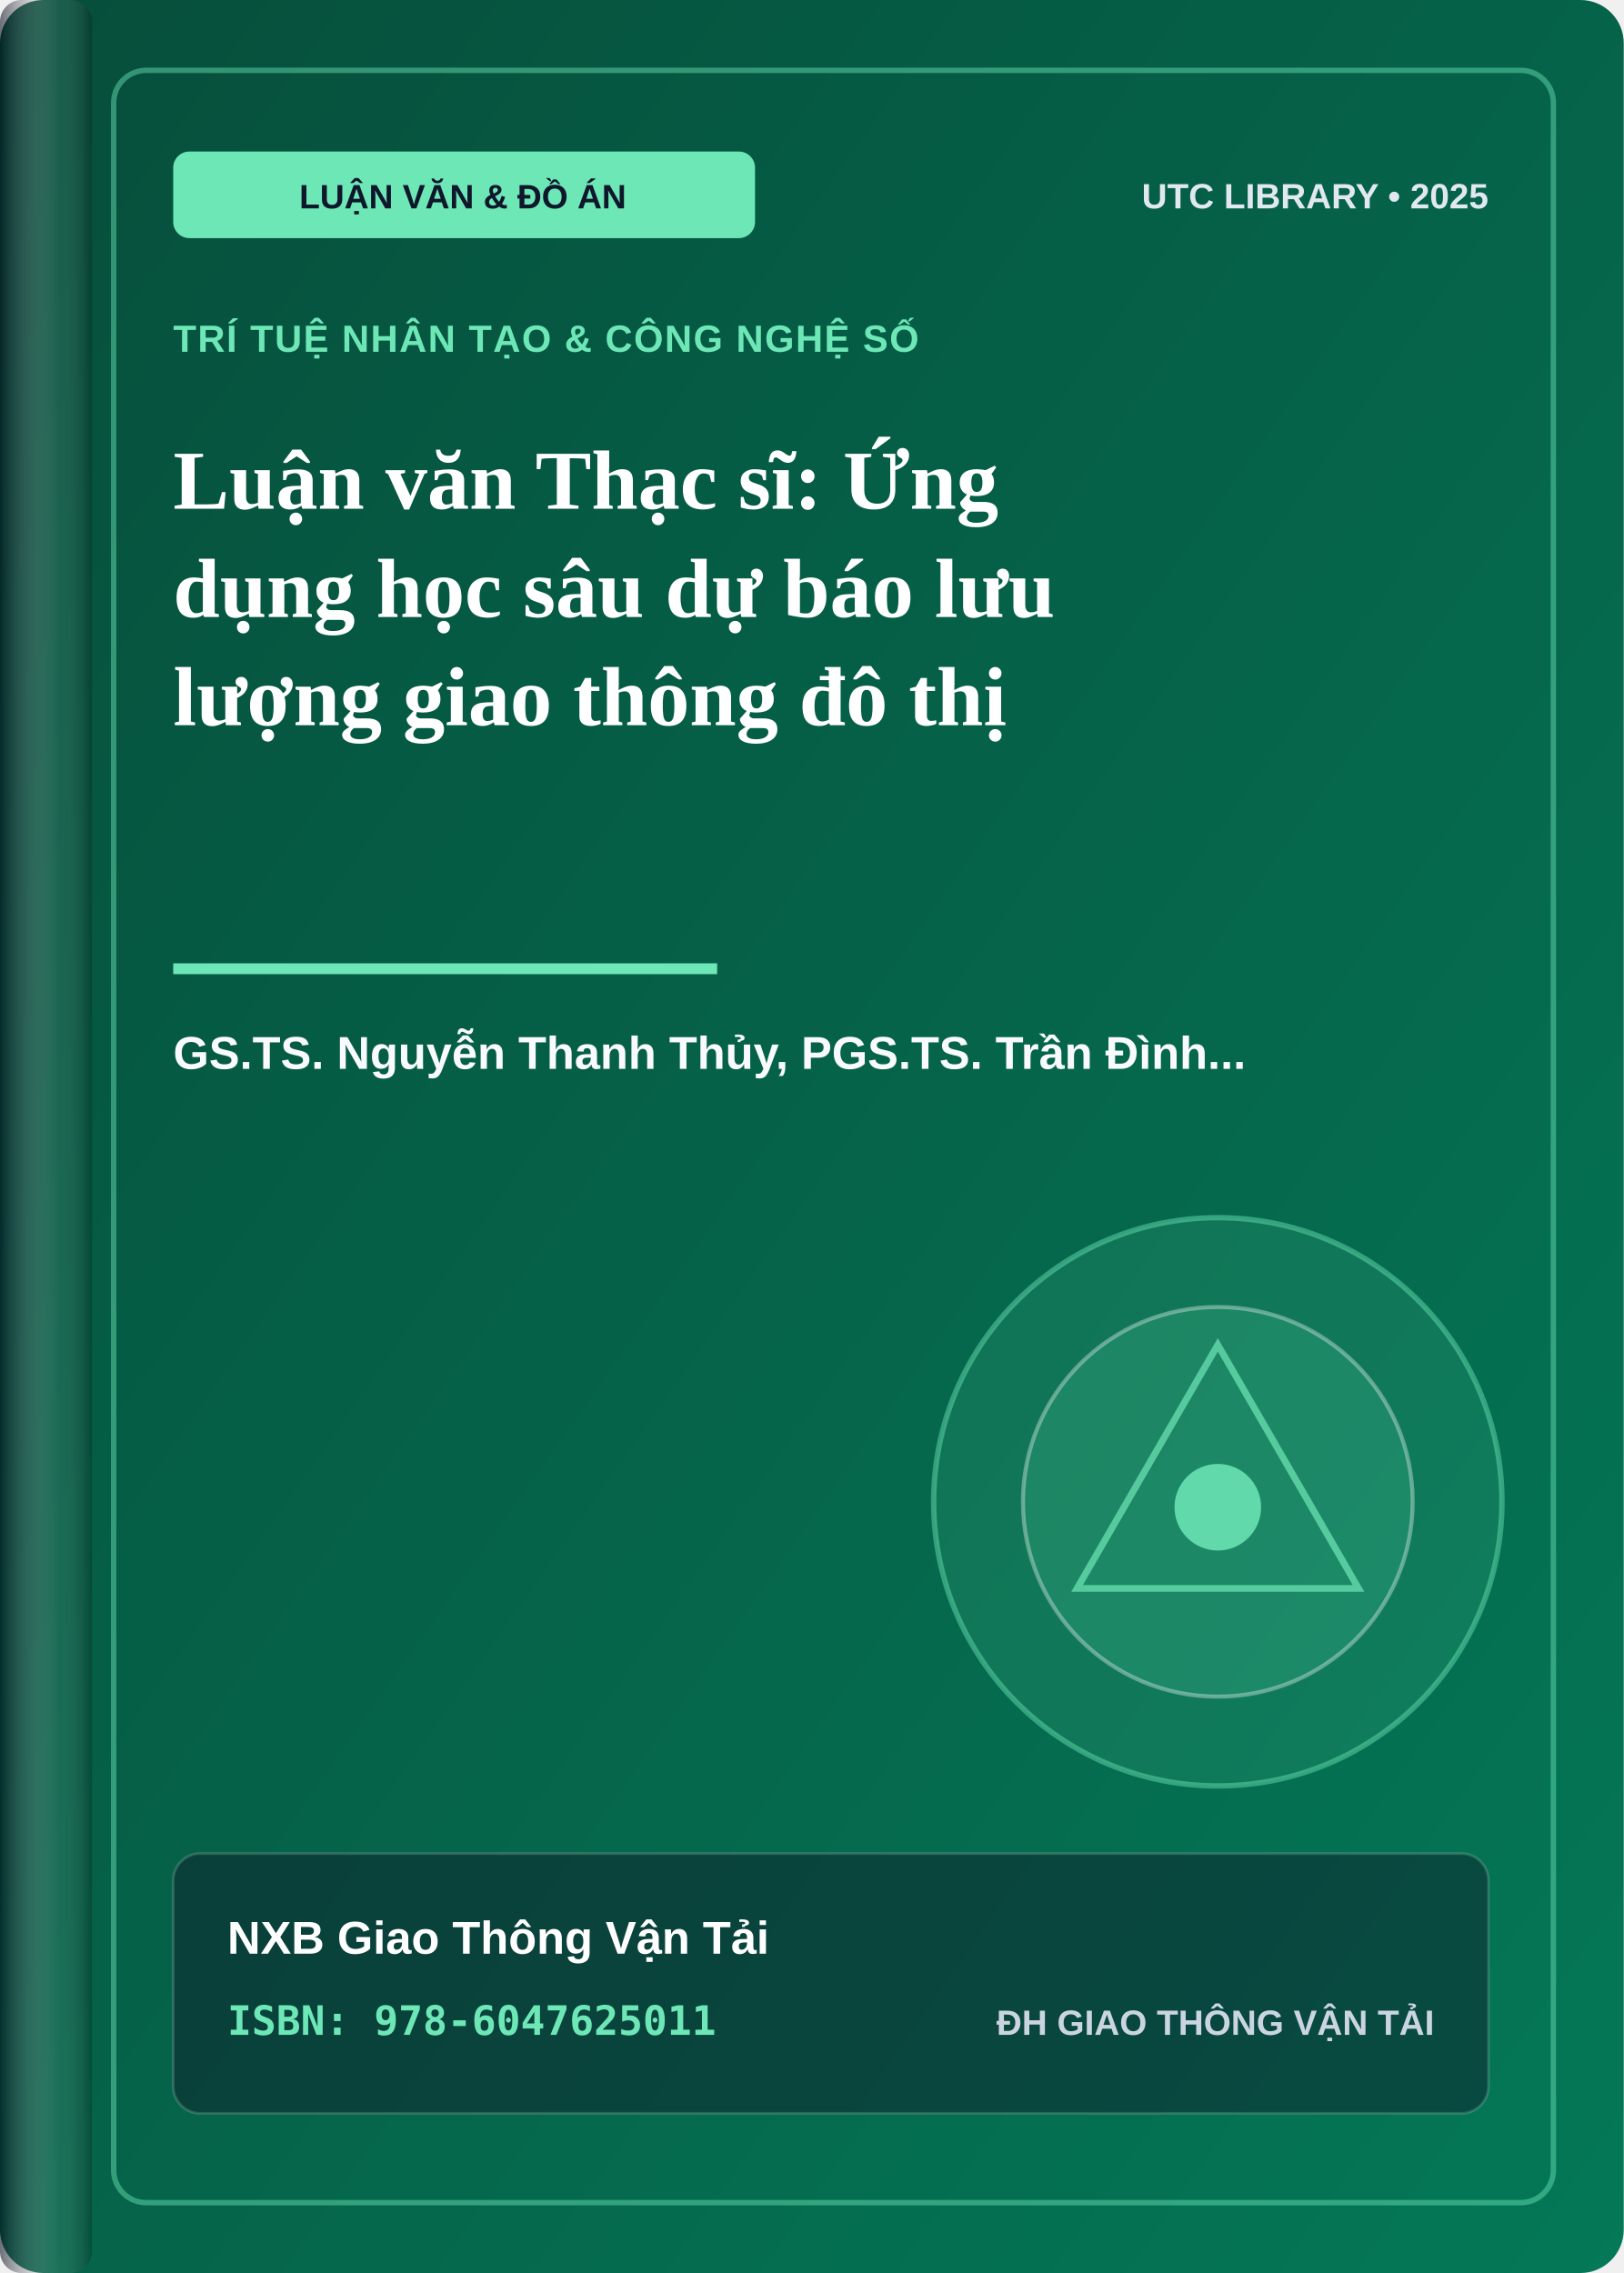
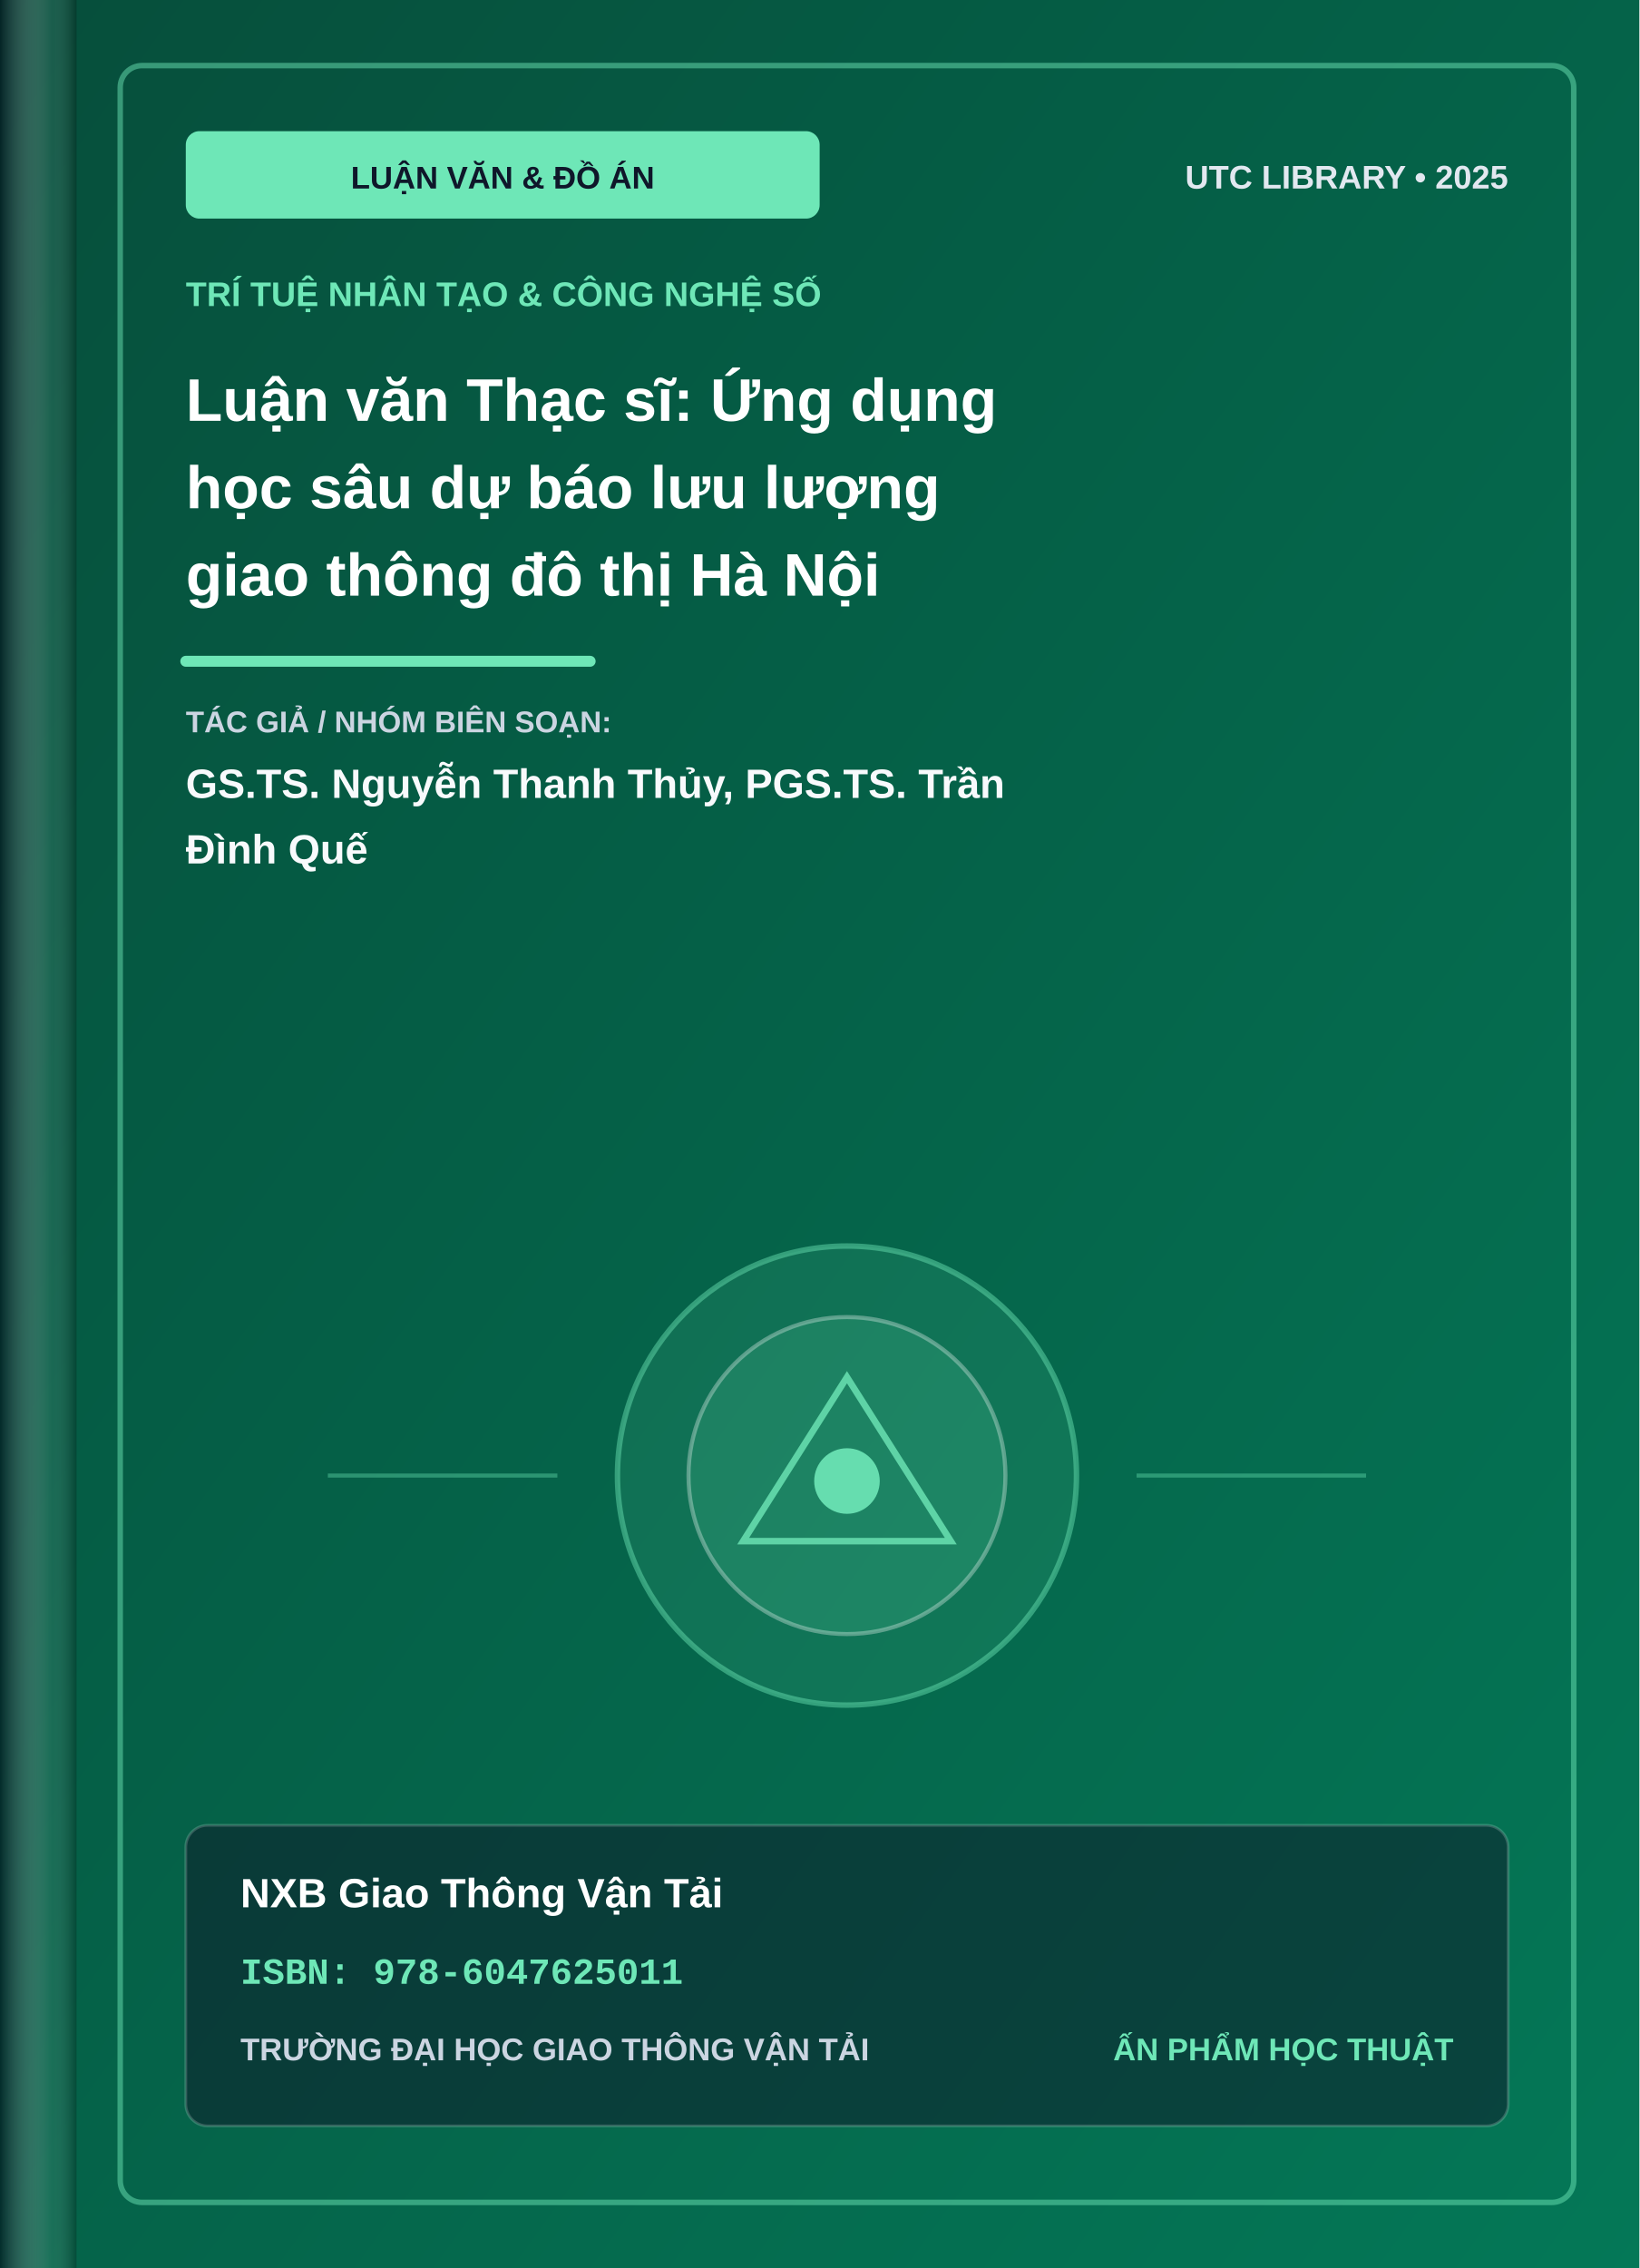
- <svg xmlns="http://www.w3.org/2000/svg" viewBox="0 0 600 840" width="600" height="840">
+ <svg xmlns="http://www.w3.org/2000/svg" viewBox="0 0 600 830" width="600" height="830">
  <defs>
    <linearGradient id="bg" x1="0" y1="0" x2="1" y2="1">
      <stop offset="0%" stop-color="#064E3B" />
      <stop offset="100%" stop-color="#047857" />
    </linearGradient>
    <linearGradient id="spine" x1="0" y1="0" x2="1" y2="0">
-       <stop offset="0%" stop-color="#020617" stop-opacity="0.55" />
-       <stop offset="65%" stop-color="#FFFFFF" stop-opacity="0.08" />
-       <stop offset="100%" stop-color="#000000" stop-opacity="0.22" />
+       <stop offset="0%" stop-color="#020617" stop-opacity="0.58" />
+       <stop offset="68%" stop-color="#FFFFFF" stop-opacity="0.08" />
+       <stop offset="100%" stop-color="#000000" stop-opacity="0.24" />
    </linearGradient>
+     <clipPath id="coverClip">
+       <rect x="48" y="28" width="524" height="774" rx="8" />
+     </clipPath>
  </defs>
-   <rect width="600" height="840" rx="16" fill="url(#bg)" />
-   <rect width="34" height="840" rx="8" fill="url(#spine)" />
-   <rect x="42" y="26" width="532" height="788" rx="12" fill="none" stroke="#6EE7B7" stroke-width="2" stroke-opacity="0.45" />
-   <rect x="64" y="56" width="215" height="32" rx="6" fill="#6EE7B7" />
-   <text x="171" y="77" font-family="Segoe UI, Arial, sans-serif" font-size="12.5" font-weight="800" fill="#0F172A" text-anchor="middle">LUẬN VĂN &amp; ĐỒ ÁN</text>
-   <text x="550" y="77" font-family="Segoe UI, Arial, sans-serif" font-size="13" font-weight="700" fill="#E2E8F0" text-anchor="end">UTC LIBRARY • 2025</text>
-   <text x="64" y="130" font-family="Segoe UI, Arial, sans-serif" font-size="14" font-weight="600" fill="#6EE7B7" letter-spacing="0.5">TRÍ TUỆ NHÂN TẠO &amp; CÔNG NGHỆ SỐ</text>
-   <text x="64" y="188" font-family="Georgia, Times New Roman, serif" font-size="31" font-weight="700" fill="#FFFFFF">
-     <tspan x="64" dy="0">Luận văn Thạc sĩ: Ứng</tspan>
-     <tspan x="64" dy="40">dụng học sâu dự báo lưu</tspan>
-     <tspan x="64" dy="40">lượng giao thông đô thị</tspan>
-   </text>
-   <line x1="64" y1="358" x2="265" y2="358" stroke="#6EE7B7" stroke-width="4" />
-   <text x="64" y="395" font-family="Segoe UI, Arial, sans-serif" font-size="17" font-weight="600" fill="#F8FAFC">GS.TS. Nguyễn Thanh Thủy, PGS.TS. Trần Đình...</text>
-   <g transform="translate(340, 445)">
-     <circle cx="110" cy="110" r="105" fill="#6EE7B7" fill-opacity="0.10" stroke="#6EE7B7" stroke-width="2" stroke-opacity="0.45" />
-     <circle cx="110" cy="110" r="72" fill="#6EE7B7" fill-opacity="0.14" stroke="#FFFFFF" stroke-width="1.5" stroke-opacity="0.35" />
-     <polygon points="110,52 162,142 58,142" fill="none" stroke="#6EE7B7" stroke-width="2.5" stroke-opacity="0.7" />
-     <circle cx="110" cy="112" r="16" fill="#6EE7B7" fill-opacity="0.85" />
+   <rect width="600" height="830" fill="url(#bg)" />
+   <rect width="28" height="830" fill="url(#spine)" />
+   <rect x="44" y="24" width="532" height="782" rx="8" fill="none" stroke="#6EE7B7" stroke-width="2" stroke-opacity="0.48" />
+   <g clip-path="url(#coverClip)">
+     <rect x="68" y="48" width="232" height="32" rx="5" fill="#6EE7B7" />
+     <text x="184" y="69" font-family="'Segoe UI', Arial, sans-serif" font-size="11.5" font-weight="700" fill="#0F172A" text-anchor="middle">LUẬN VĂN &amp; ĐỒ ÁN</text>
+     <text x="552" y="69" font-family="'Segoe UI', Arial, sans-serif" font-size="12" font-weight="700" fill="#E2E8F0" text-anchor="end">UTC LIBRARY • 2025</text>
+     <text x="68" y="112" font-family="'Segoe UI', Arial, sans-serif" font-size="12.5" font-weight="700" fill="#6EE7B7">TRÍ TUỆ NHÂN TẠO &amp; CÔNG NGHỆ SỐ</text>
+     <text x="68" y="154" font-family="'Segoe UI', Arial, sans-serif" font-size="22" font-weight="700" fill="#FFFFFF">Luận văn Thạc sĩ: Ứng dụng</text>
+     <text x="68" y="186" font-family="'Segoe UI', Arial, sans-serif" font-size="22" font-weight="700" fill="#FFFFFF">học sâu dự báo lưu lượng</text>
+     <text x="68" y="218" font-family="'Segoe UI', Arial, sans-serif" font-size="22" font-weight="700" fill="#FFFFFF">giao thông đô thị Hà Nội</text>
+     <line x1="68" y1="242" x2="216" y2="242" stroke="#6EE7B7" stroke-width="4" stroke-linecap="round" />
+     <text x="68" y="268" font-family="'Segoe UI', Arial, sans-serif" font-size="11" font-weight="700" fill="#CBD5E1">TÁC GIẢ / NHÓM BIÊN SOẠN:</text>
+     <text x="68" y="292" font-family="'Segoe UI', Arial, sans-serif" font-size="15" font-weight="600" fill="#F8FAFC">GS.TS. Nguyễn Thanh Thủy, PGS.TS. Trần</text>
+     <text x="68" y="316" font-family="'Segoe UI', Arial, sans-serif" font-size="15" font-weight="600" fill="#F8FAFC">Đình Quế</text>
+     <g transform="translate(310, 540)">
+       <line x1="-190" y1="0" x2="-106" y2="0" stroke="#6EE7B7" stroke-width="1.5" stroke-opacity="0.38" />
+       <line x1="106" y1="0" x2="190" y2="0" stroke="#6EE7B7" stroke-width="1.5" stroke-opacity="0.38" />
+       <circle cx="0" cy="0" r="84" fill="#6EE7B7" fill-opacity="0.10" stroke="#6EE7B7" stroke-width="2" stroke-opacity="0.45" />
+       <circle cx="0" cy="0" r="58" fill="#6EE7B7" fill-opacity="0.14" stroke="#FFFFFF" stroke-width="1.5" stroke-opacity="0.32" />
+       <polygon points="0,-36 38,24 -38,24" fill="none" stroke="#6EE7B7" stroke-width="2.4" stroke-opacity="0.8" />
+       <circle cx="0" cy="2" r="12" fill="#6EE7B7" fill-opacity="0.9" />
+     </g>
+     <rect x="68" y="668" width="484" height="110" rx="8" fill="#0F172A" fill-opacity="0.52" stroke="#FFFFFF" stroke-opacity="0.18" />
+     <text x="88" y="698" font-family="'Segoe UI', Arial, sans-serif" font-size="15" font-weight="700" fill="#FFFFFF">NXB Giao Thông Vận Tải</text>
+     <text x="88" y="726" font-family="Consolas, 'Courier New', monospace" font-size="13.5" font-weight="700" fill="#6EE7B7">ISBN: 978-6047625011</text>
+     <text x="88" y="754" font-family="'Segoe UI', Arial, sans-serif" font-size="11.5" font-weight="600" fill="#CBD5E1">TRƯỜNG ĐẠI HỌC GIAO THÔNG VẬN TẢI</text>
+     <text x="532" y="754" font-family="'Segoe UI', Arial, sans-serif" font-size="11.5" font-weight="700" fill="#6EE7B7" text-anchor="end">ẤN PHẨM HỌC THUẬT</text>
  </g>
-   <rect x="64" y="685" width="486" height="96" rx="10" fill="#0F172A" fill-opacity="0.45" stroke="#FFFFFF" stroke-opacity="0.16" />
-   <text x="84" y="722" font-family="Segoe UI, Arial, sans-serif" font-size="17" font-weight="700" fill="#FFFFFF">NXB Giao Thông Vận Tải</text>
-   <text x="84" y="752" font-family="Consolas, monospace" font-size="15" font-weight="600" fill="#6EE7B7">ISBN: 978-6047625011</text>
-   <text x="530" y="752" font-family="Segoe UI, Arial, sans-serif" font-size="13" font-weight="600" fill="#CBD5E1" text-anchor="end">ĐH GIAO THÔNG VẬN TẢI</text>
</svg>
